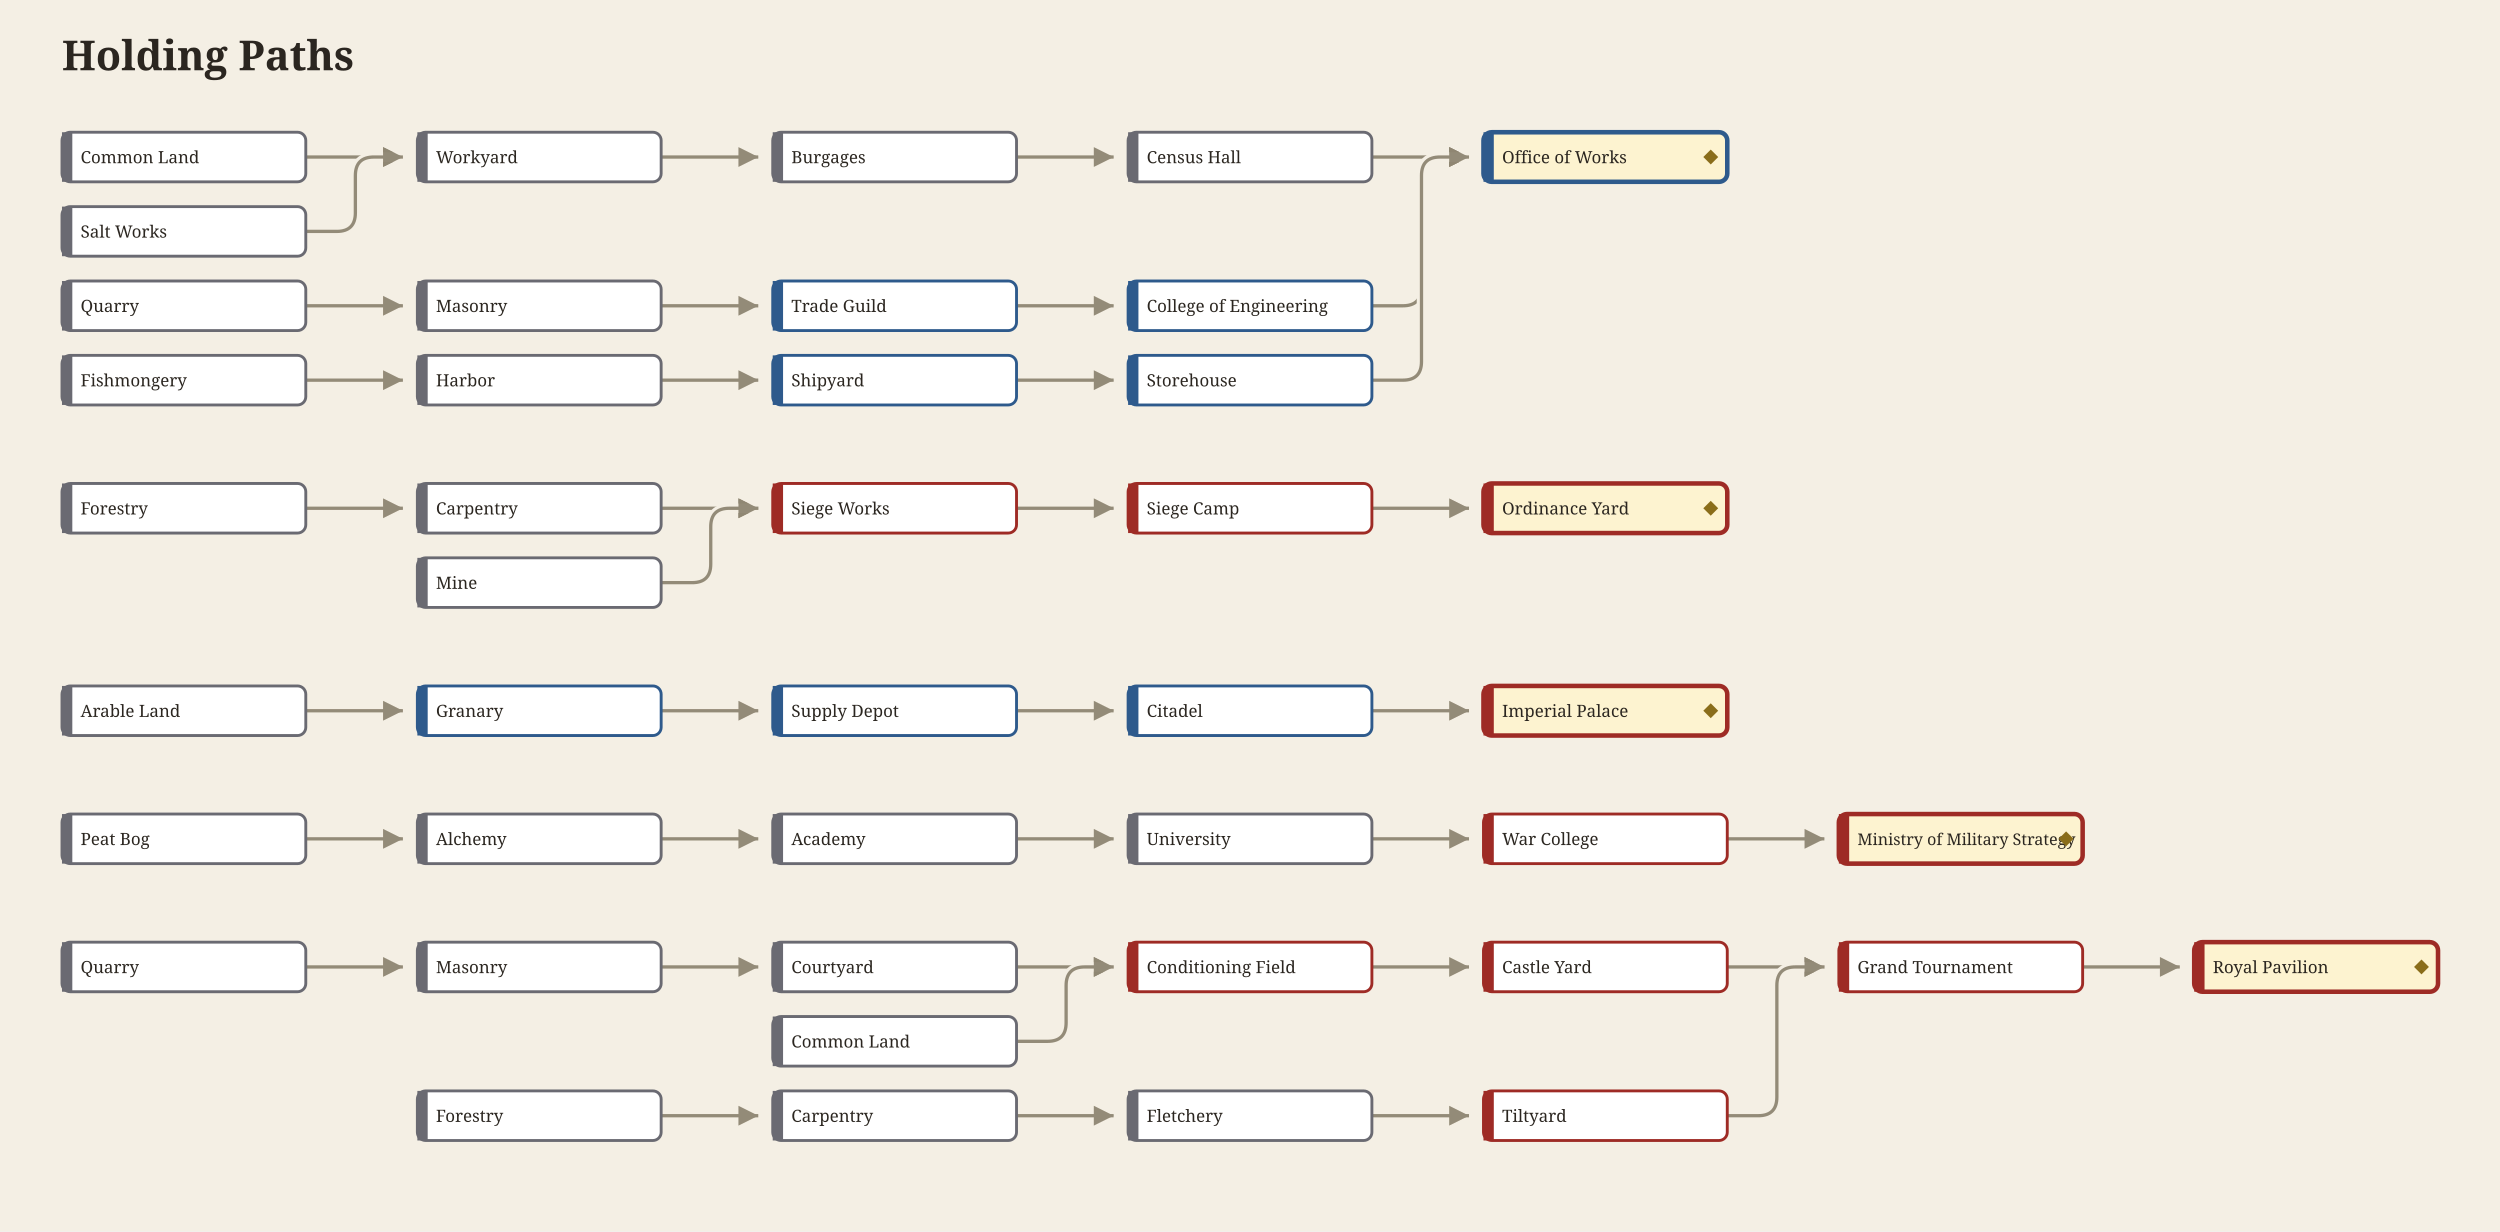
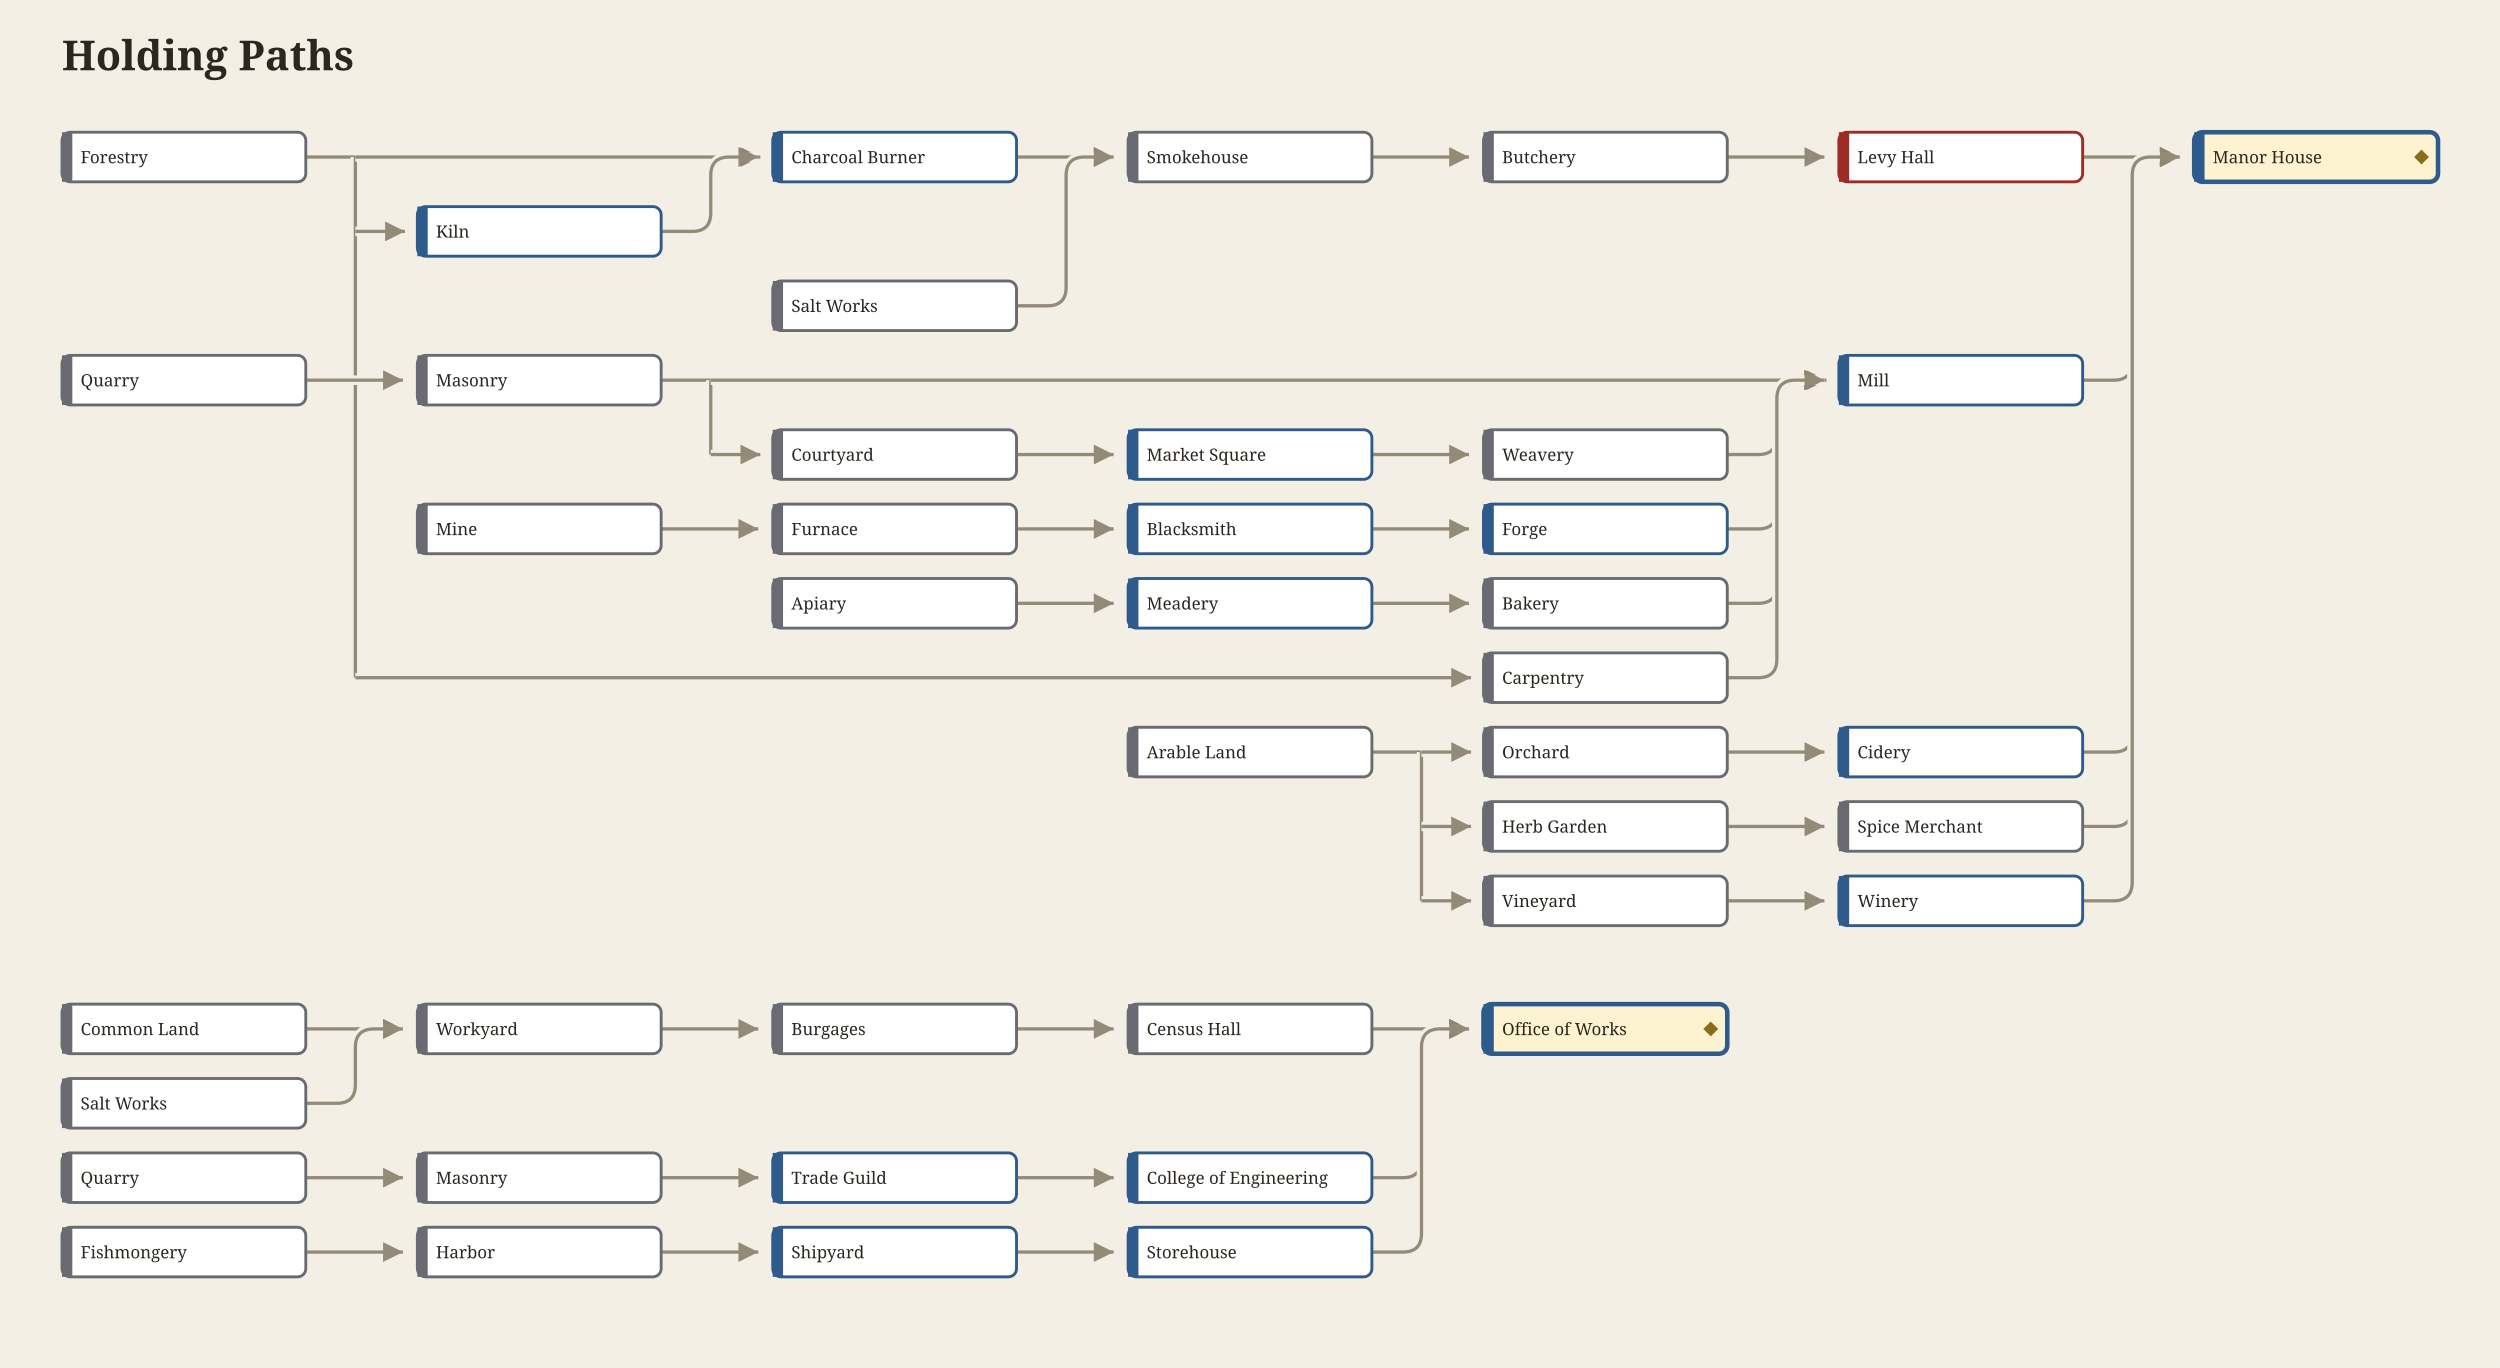
- <svg xmlns="http://www.w3.org/2000/svg" width="1210" height="596" viewBox="0 0 1210 596" font-family="Georgia, serif">
-   <rect width="1210" height="596" fill="#f4efe4" />
+ <svg xmlns="http://www.w3.org/2000/svg" width="1210" height="662" viewBox="0 0 1210 662" font-family="Georgia, serif">
+   <rect width="1210" height="662" fill="#f4efe4" />
  <defs>
    <marker id="arw-2E5A8C" markerWidth="7" markerHeight="7" refX="6" refY="3" orient="auto">
      <path d="M0,0 L6,3 L0,6 Z" fill="#2E5A8C" />
    </marker>
    <marker id="arw-9E2B25" markerWidth="7" markerHeight="7" refX="6" refY="3" orient="auto">
      <path d="M0,0 L6,3 L0,6 Z" fill="#9E2B25" />
    </marker>
    <marker id="arw-1c9c8c" markerWidth="7" markerHeight="7" refX="6" refY="3" orient="auto">
      <path d="M0,0 L6,3 L0,6 Z" fill="#1c9c8c" />
    </marker>
    <marker id="arw-C6A024" markerWidth="7" markerHeight="7" refX="6" refY="3" orient="auto">
      <path d="M0,0 L6,3 L0,6 Z" fill="#C6A024" />
    </marker>
    <marker id="arw-6A3D8F" markerWidth="7" markerHeight="7" refX="6" refY="3" orient="auto">
      <path d="M0,0 L6,3 L0,6 Z" fill="#6A3D8F" />
    </marker>
    <marker id="arw-CC6A1A" markerWidth="7" markerHeight="7" refX="6" refY="3" orient="auto">
      <path d="M0,0 L6,3 L0,6 Z" fill="#CC6A1A" />
    </marker>
    <marker id="arw-3a7d3a" markerWidth="7" markerHeight="7" refX="6" refY="3" orient="auto">
      <path d="M0,0 L6,3 L0,6 Z" fill="#3a7d3a" />
    </marker>
    <marker id="arw-b5347a" markerWidth="7" markerHeight="7" refX="6" refY="3" orient="auto">
      <path d="M0,0 L6,3 L0,6 Z" fill="#b5347a" />
    </marker>
    <marker id="arw-2b6f9e" markerWidth="7" markerHeight="7" refX="6" refY="3" orient="auto">
      <path d="M0,0 L6,3 L0,6 Z" fill="#2b6f9e" />
    </marker>
    <marker id="arw-8a6d1a" markerWidth="7" markerHeight="7" refX="6" refY="3" orient="auto">
      <path d="M0,0 L6,3 L0,6 Z" fill="#8a6d1a" />
    </marker>
    <marker id="arw-5f5647" markerWidth="7" markerHeight="7" refX="6" refY="3" orient="auto">
      <path d="M0,0 L6,3 L0,6 Z" fill="#5f5647" />
    </marker>
    <marker id="arw-7a2ea0" markerWidth="7" markerHeight="7" refX="6" refY="3" orient="auto">
      <path d="M0,0 L6,3 L0,6 Z" fill="#7a2ea0" />
    </marker>
    <marker id="arw-0f8a7e" markerWidth="7" markerHeight="7" refX="6" refY="3" orient="auto">
      <path d="M0,0 L6,3 L0,6 Z" fill="#0f8a7e" />
    </marker>
    <marker id="arw-a83232" markerWidth="7" markerHeight="7" refX="6" refY="3" orient="auto">
      <path d="M0,0 L6,3 L0,6 Z" fill="#a83232" />
    </marker>
    <marker id="arw-8f8672" markerWidth="7" markerHeight="7" refX="6" refY="3" orient="auto">
      <path d="M0,0 L6,3 L0,6 Z" fill="#8f8672" />
    </marker>
  </defs>
  <text x="30" y="34" font-size="20" font-weight="bold" fill="#2b2620">Holding Paths</text>
-   <path d="M148,76 L195,76" fill="none" stroke="#f4efe4" stroke-width="4.6" opacity="1" />
-   <path d="M148,76 L195,76" fill="none" stroke="#8f8672" stroke-width="1.6" opacity="0.95" marker-end="url(#arw-8f8672)" />
-   <path d="M148,112 L163,112 Q172,112 172,103 L172,85 Q172,76 181,76 L195,76" fill="none" stroke="#f4efe4" stroke-width="4.6" opacity="1" />
-   <path d="M148,112 L163,112 Q172,112 172,103 L172,85 Q172,76 181,76 L195,76" fill="none" stroke="#8f8672" stroke-width="1.6" opacity="0.95" marker-end="url(#arw-8f8672)" />
-   <path d="M148,148 L195,148" fill="none" stroke="#f4efe4" stroke-width="4.6" opacity="1" />
-   <path d="M148,148 L195,148" fill="none" stroke="#8f8672" stroke-width="1.6" opacity="0.95" marker-end="url(#arw-8f8672)" />
+   <path d="M148,76 L172,76" fill="none" stroke="#f4efe4" stroke-width="4.6" opacity="1" />
+   <path d="M148,76 L172,76" fill="none" stroke="#8f8672" stroke-width="1.6" opacity="0.95" />
+   <path d="M172,76 L172,328" fill="none" stroke="#f4efe4" stroke-width="4.6" opacity="1" />
+   <path d="M172,76 L172,328" fill="none" stroke="#8f8672" stroke-width="1.6" opacity="0.95" />
+   <path d="M172,328 L712,328" fill="none" stroke="#f4efe4" stroke-width="4.6" opacity="1" />
+   <path d="M172,328 L712,328" fill="none" stroke="#8f8672" stroke-width="1.6" opacity="0.95" marker-end="url(#arw-8f8672)" />
+   <path d="M172,76 L368,76" fill="none" stroke="#f4efe4" stroke-width="4.6" opacity="1" />
+   <path d="M172,76 L368,76" fill="none" stroke="#8f8672" stroke-width="1.6" opacity="0.95" marker-end="url(#arw-8f8672)" />
+   <path d="M172,112 L196,112" fill="none" stroke="#f4efe4" stroke-width="4.6" opacity="1" />
+   <path d="M172,112 L196,112" fill="none" stroke="#8f8672" stroke-width="1.6" opacity="0.95" marker-end="url(#arw-8f8672)" />
  <path d="M148,184 L195,184" fill="none" stroke="#f4efe4" stroke-width="4.6" opacity="1" />
  <path d="M148,184 L195,184" fill="none" stroke="#8f8672" stroke-width="1.6" opacity="0.95" marker-end="url(#arw-8f8672)" />
-   <path d="M320,76 L367,76" fill="none" stroke="#f4efe4" stroke-width="4.6" opacity="1" />
-   <path d="M320,76 L367,76" fill="none" stroke="#8f8672" stroke-width="1.6" opacity="0.95" marker-end="url(#arw-8f8672)" />
-   <path d="M320,148 L367,148" fill="none" stroke="#f4efe4" stroke-width="4.6" opacity="1" />
-   <path d="M320,148 L367,148" fill="none" stroke="#8f8672" stroke-width="1.6" opacity="0.95" marker-end="url(#arw-8f8672)" />
-   <path d="M320,184 L367,184" fill="none" stroke="#f4efe4" stroke-width="4.6" opacity="1" />
-   <path d="M320,184 L367,184" fill="none" stroke="#8f8672" stroke-width="1.6" opacity="0.95" marker-end="url(#arw-8f8672)" />
+   <path d="M320,112 L335,112 Q344,112 344,103 L344,85 Q344,76 353,76 L367,76" fill="none" stroke="#f4efe4" stroke-width="4.6" opacity="1" />
+   <path d="M320,112 L335,112 Q344,112 344,103 L344,85 Q344,76 353,76 L367,76" fill="none" stroke="#8f8672" stroke-width="1.6" opacity="0.95" marker-end="url(#arw-8f8672)" />
+   <path d="M320,184 L344,184" fill="none" stroke="#f4efe4" stroke-width="4.6" opacity="1" />
+   <path d="M320,184 L344,184" fill="none" stroke="#8f8672" stroke-width="1.6" opacity="0.95" />
+   <path d="M344,184 L344,220" fill="none" stroke="#f4efe4" stroke-width="4.6" opacity="1" />
+   <path d="M344,184 L344,220" fill="none" stroke="#8f8672" stroke-width="1.6" opacity="0.95" />
+   <path d="M344,220 L368,220" fill="none" stroke="#f4efe4" stroke-width="4.6" opacity="1" />
+   <path d="M344,220 L368,220" fill="none" stroke="#8f8672" stroke-width="1.6" opacity="0.95" marker-end="url(#arw-8f8672)" />
+   <path d="M344,184 L884,184" fill="none" stroke="#f4efe4" stroke-width="4.6" opacity="1" />
+   <path d="M344,184 L884,184" fill="none" stroke="#8f8672" stroke-width="1.6" opacity="0.95" marker-end="url(#arw-8f8672)" />
+   <path d="M320,256 L367,256" fill="none" stroke="#f4efe4" stroke-width="4.6" opacity="1" />
+   <path d="M320,256 L367,256" fill="none" stroke="#8f8672" stroke-width="1.6" opacity="0.95" marker-end="url(#arw-8f8672)" />
  <path d="M492,76 L539,76" fill="none" stroke="#f4efe4" stroke-width="4.6" opacity="1" />
  <path d="M492,76 L539,76" fill="none" stroke="#8f8672" stroke-width="1.6" opacity="0.95" marker-end="url(#arw-8f8672)" />
-   <path d="M492,148 L539,148" fill="none" stroke="#f4efe4" stroke-width="4.6" opacity="1" />
-   <path d="M492,148 L539,148" fill="none" stroke="#8f8672" stroke-width="1.6" opacity="0.95" marker-end="url(#arw-8f8672)" />
-   <path d="M492,184 L539,184" fill="none" stroke="#f4efe4" stroke-width="4.6" opacity="1" />
-   <path d="M492,184 L539,184" fill="none" stroke="#8f8672" stroke-width="1.6" opacity="0.95" marker-end="url(#arw-8f8672)" />
+   <path d="M492,148 L507,148 Q516,148 516,139 L516,85 Q516,76 525,76 L539,76" fill="none" stroke="#f4efe4" stroke-width="4.6" opacity="1" />
+   <path d="M492,148 L507,148 Q516,148 516,139 L516,85 Q516,76 525,76 L539,76" fill="none" stroke="#8f8672" stroke-width="1.6" opacity="0.95" marker-end="url(#arw-8f8672)" />
+   <path d="M492,220 L539,220" fill="none" stroke="#f4efe4" stroke-width="4.6" opacity="1" />
+   <path d="M492,220 L539,220" fill="none" stroke="#8f8672" stroke-width="1.6" opacity="0.95" marker-end="url(#arw-8f8672)" />
+   <path d="M492,256 L539,256" fill="none" stroke="#f4efe4" stroke-width="4.6" opacity="1" />
+   <path d="M492,256 L539,256" fill="none" stroke="#8f8672" stroke-width="1.6" opacity="0.95" marker-end="url(#arw-8f8672)" />
+   <path d="M492,292 L539,292" fill="none" stroke="#f4efe4" stroke-width="4.6" opacity="1" />
+   <path d="M492,292 L539,292" fill="none" stroke="#8f8672" stroke-width="1.6" opacity="0.95" marker-end="url(#arw-8f8672)" />
  <path d="M664,76 L711,76" fill="none" stroke="#f4efe4" stroke-width="4.6" opacity="1" />
  <path d="M664,76 L711,76" fill="none" stroke="#8f8672" stroke-width="1.6" opacity="0.95" marker-end="url(#arw-8f8672)" />
-   <path d="M664,148 L679,148 Q688,148 688,139 L688,85 Q688,76 697,76 L711,76" fill="none" stroke="#f4efe4" stroke-width="4.6" opacity="1" />
-   <path d="M664,148 L679,148 Q688,148 688,139 L688,85 Q688,76 697,76 L711,76" fill="none" stroke="#8f8672" stroke-width="1.6" opacity="0.95" marker-end="url(#arw-8f8672)" />
-   <path d="M664,184 L679,184 Q688,184 688,175 L688,85 Q688,76 697,76 L711,76" fill="none" stroke="#f4efe4" stroke-width="4.6" opacity="1" />
-   <path d="M664,184 L679,184 Q688,184 688,175 L688,85 Q688,76 697,76 L711,76" fill="none" stroke="#8f8672" stroke-width="1.6" opacity="0.95" marker-end="url(#arw-8f8672)" />
+   <path d="M664,220 L711,220" fill="none" stroke="#f4efe4" stroke-width="4.6" opacity="1" />
+   <path d="M664,220 L711,220" fill="none" stroke="#8f8672" stroke-width="1.6" opacity="0.95" marker-end="url(#arw-8f8672)" />
+   <path d="M664,256 L711,256" fill="none" stroke="#f4efe4" stroke-width="4.6" opacity="1" />
+   <path d="M664,256 L711,256" fill="none" stroke="#8f8672" stroke-width="1.6" opacity="0.95" marker-end="url(#arw-8f8672)" />
+   <path d="M664,292 L711,292" fill="none" stroke="#f4efe4" stroke-width="4.6" opacity="1" />
+   <path d="M664,292 L711,292" fill="none" stroke="#8f8672" stroke-width="1.6" opacity="0.95" marker-end="url(#arw-8f8672)" />
+   <path d="M664,364 L688,364" fill="none" stroke="#f4efe4" stroke-width="4.6" opacity="1" />
+   <path d="M664,364 L688,364" fill="none" stroke="#8f8672" stroke-width="1.6" opacity="0.95" />
+   <path d="M688,364 L688,436" fill="none" stroke="#f4efe4" stroke-width="4.6" opacity="1" />
+   <path d="M688,364 L688,436" fill="none" stroke="#8f8672" stroke-width="1.6" opacity="0.95" />
+   <path d="M688,400 L712,400" fill="none" stroke="#f4efe4" stroke-width="4.6" opacity="1" />
+   <path d="M688,400 L712,400" fill="none" stroke="#8f8672" stroke-width="1.6" opacity="0.95" marker-end="url(#arw-8f8672)" />
+   <path d="M688,436 L712,436" fill="none" stroke="#f4efe4" stroke-width="4.6" opacity="1" />
+   <path d="M688,436 L712,436" fill="none" stroke="#8f8672" stroke-width="1.6" opacity="0.95" marker-end="url(#arw-8f8672)" />
+   <path d="M688,364 L712,364" fill="none" stroke="#f4efe4" stroke-width="4.6" opacity="1" />
+   <path d="M688,364 L712,364" fill="none" stroke="#8f8672" stroke-width="1.6" opacity="0.95" marker-end="url(#arw-8f8672)" />
+   <path d="M836,76 L883,76" fill="none" stroke="#f4efe4" stroke-width="4.6" opacity="1" />
+   <path d="M836,76 L883,76" fill="none" stroke="#8f8672" stroke-width="1.6" opacity="0.95" marker-end="url(#arw-8f8672)" />
+   <path d="M836,220 L851,220 Q860,220 860,211 L860,193 Q860,184 869,184 L883,184" fill="none" stroke="#f4efe4" stroke-width="4.6" opacity="1" />
+   <path d="M836,220 L851,220 Q860,220 860,211 L860,193 Q860,184 869,184 L883,184" fill="none" stroke="#8f8672" stroke-width="1.6" opacity="0.95" marker-end="url(#arw-8f8672)" />
+   <path d="M836,256 L851,256 Q860,256 860,247 L860,193 Q860,184 869,184 L883,184" fill="none" stroke="#f4efe4" stroke-width="4.6" opacity="1" />
+   <path d="M836,256 L851,256 Q860,256 860,247 L860,193 Q860,184 869,184 L883,184" fill="none" stroke="#8f8672" stroke-width="1.6" opacity="0.95" marker-end="url(#arw-8f8672)" />
+   <path d="M836,292 L851,292 Q860,292 860,283 L860,193 Q860,184 869,184 L883,184" fill="none" stroke="#f4efe4" stroke-width="4.6" opacity="1" />
+   <path d="M836,292 L851,292 Q860,292 860,283 L860,193 Q860,184 869,184 L883,184" fill="none" stroke="#8f8672" stroke-width="1.6" opacity="0.95" marker-end="url(#arw-8f8672)" />
+   <path d="M836,328 L851,328 Q860,328 860,319 L860,193 Q860,184 869,184 L883,184" fill="none" stroke="#f4efe4" stroke-width="4.6" opacity="1" />
+   <path d="M836,328 L851,328 Q860,328 860,319 L860,193 Q860,184 869,184 L883,184" fill="none" stroke="#8f8672" stroke-width="1.6" opacity="0.95" marker-end="url(#arw-8f8672)" />
+   <path d="M836,364 L883,364" fill="none" stroke="#f4efe4" stroke-width="4.6" opacity="1" />
+   <path d="M836,364 L883,364" fill="none" stroke="#8f8672" stroke-width="1.6" opacity="0.95" marker-end="url(#arw-8f8672)" />
+   <path d="M836,400 L883,400" fill="none" stroke="#f4efe4" stroke-width="4.6" opacity="1" />
+   <path d="M836,400 L883,400" fill="none" stroke="#8f8672" stroke-width="1.6" opacity="0.95" marker-end="url(#arw-8f8672)" />
+   <path d="M836,436 L883,436" fill="none" stroke="#f4efe4" stroke-width="4.6" opacity="1" />
+   <path d="M836,436 L883,436" fill="none" stroke="#8f8672" stroke-width="1.6" opacity="0.95" marker-end="url(#arw-8f8672)" />
+   <path d="M1008,76 L1055,76" fill="none" stroke="#f4efe4" stroke-width="4.6" opacity="1" />
+   <path d="M1008,76 L1055,76" fill="none" stroke="#8f8672" stroke-width="1.6" opacity="0.95" marker-end="url(#arw-8f8672)" />
+   <path d="M1008,184 L1023,184 Q1032,184 1032,175 L1032,85 Q1032,76 1041,76 L1055,76" fill="none" stroke="#f4efe4" stroke-width="4.6" opacity="1" />
+   <path d="M1008,184 L1023,184 Q1032,184 1032,175 L1032,85 Q1032,76 1041,76 L1055,76" fill="none" stroke="#8f8672" stroke-width="1.6" opacity="0.95" marker-end="url(#arw-8f8672)" />
+   <path d="M1008,364 L1023,364 Q1032,364 1032,355 L1032,85 Q1032,76 1041,76 L1055,76" fill="none" stroke="#f4efe4" stroke-width="4.6" opacity="1" />
+   <path d="M1008,364 L1023,364 Q1032,364 1032,355 L1032,85 Q1032,76 1041,76 L1055,76" fill="none" stroke="#8f8672" stroke-width="1.6" opacity="0.95" marker-end="url(#arw-8f8672)" />
+   <path d="M1008,400 L1023,400 Q1032,400 1032,391 L1032,85 Q1032,76 1041,76 L1055,76" fill="none" stroke="#f4efe4" stroke-width="4.6" opacity="1" />
+   <path d="M1008,400 L1023,400 Q1032,400 1032,391 L1032,85 Q1032,76 1041,76 L1055,76" fill="none" stroke="#8f8672" stroke-width="1.6" opacity="0.95" marker-end="url(#arw-8f8672)" />
+   <path d="M1008,436 L1023,436 Q1032,436 1032,427 L1032,85 Q1032,76 1041,76 L1055,76" fill="none" stroke="#f4efe4" stroke-width="4.6" opacity="1" />
+   <path d="M1008,436 L1023,436 Q1032,436 1032,427 L1032,85 Q1032,76 1041,76 L1055,76" fill="none" stroke="#8f8672" stroke-width="1.6" opacity="0.95" marker-end="url(#arw-8f8672)" />
  <rect x="30" y="64" width="118" height="24" rx="4" fill="#ffffff" stroke="#6a6a72" stroke-width="1.4" />
  <rect x="30" y="64" width="5" height="24" fill="#6a6a72" />
-   <text x="39" y="79" font-size="8.2" fill="#2b2620">Common Land</text>
-   <rect x="30" y="100" width="118" height="24" rx="4" fill="#ffffff" stroke="#6a6a72" stroke-width="1.4" />
-   <rect x="30" y="100" width="5" height="24" fill="#6a6a72" />
-   <text x="39" y="115" font-size="8.2" fill="#2b2620">Salt Works</text>
-   <rect x="30" y="136" width="118" height="24" rx="4" fill="#ffffff" stroke="#6a6a72" stroke-width="1.4" />
-   <rect x="30" y="136" width="5" height="24" fill="#6a6a72" />
-   <text x="39" y="151" font-size="8.2" fill="#2b2620">Quarry</text>
+   <text x="39" y="79" font-size="8.2" fill="#2b2620">Forestry</text>
  <rect x="30" y="172" width="118" height="24" rx="4" fill="#ffffff" stroke="#6a6a72" stroke-width="1.4" />
  <rect x="30" y="172" width="5" height="24" fill="#6a6a72" />
-   <text x="39" y="187" font-size="8.2" fill="#2b2620">Fishmongery</text>
-   <rect x="202" y="64" width="118" height="24" rx="4" fill="#ffffff" stroke="#6a6a72" stroke-width="1.4" />
-   <rect x="202" y="64" width="5" height="24" fill="#6a6a72" />
-   <text x="211" y="79" font-size="8.2" fill="#2b2620">Workyard</text>
-   <rect x="202" y="136" width="118" height="24" rx="4" fill="#ffffff" stroke="#6a6a72" stroke-width="1.4" />
-   <rect x="202" y="136" width="5" height="24" fill="#6a6a72" />
-   <text x="211" y="151" font-size="8.2" fill="#2b2620">Masonry</text>
+   <text x="39" y="187" font-size="8.2" fill="#2b2620">Quarry</text>
+   <rect x="202" y="100" width="118" height="24" rx="4" fill="#ffffff" stroke="#2E5A8C" stroke-width="1.4" />
+   <rect x="202" y="100" width="5" height="24" fill="#2E5A8C" />
+   <text x="211" y="115" font-size="8.2" fill="#2b2620">Kiln</text>
  <rect x="202" y="172" width="118" height="24" rx="4" fill="#ffffff" stroke="#6a6a72" stroke-width="1.4" />
  <rect x="202" y="172" width="5" height="24" fill="#6a6a72" />
-   <text x="211" y="187" font-size="8.2" fill="#2b2620">Harbor</text>
-   <rect x="374" y="64" width="118" height="24" rx="4" fill="#ffffff" stroke="#6a6a72" stroke-width="1.4" />
-   <rect x="374" y="64" width="5" height="24" fill="#6a6a72" />
-   <text x="383" y="79" font-size="8.2" fill="#2b2620">Burgages</text>
-   <rect x="374" y="136" width="118" height="24" rx="4" fill="#ffffff" stroke="#2E5A8C" stroke-width="1.4" />
-   <rect x="374" y="136" width="5" height="24" fill="#2E5A8C" />
-   <text x="383" y="151" font-size="8.2" fill="#2b2620">Trade Guild</text>
-   <rect x="374" y="172" width="118" height="24" rx="4" fill="#ffffff" stroke="#2E5A8C" stroke-width="1.4" />
-   <rect x="374" y="172" width="5" height="24" fill="#2E5A8C" />
-   <text x="383" y="187" font-size="8.2" fill="#2b2620">Shipyard</text>
+   <text x="211" y="187" font-size="8.2" fill="#2b2620">Masonry</text>
+   <rect x="202" y="244" width="118" height="24" rx="4" fill="#ffffff" stroke="#6a6a72" stroke-width="1.4" />
+   <rect x="202" y="244" width="5" height="24" fill="#6a6a72" />
+   <text x="211" y="259" font-size="8.2" fill="#2b2620">Mine</text>
+   <rect x="374" y="64" width="118" height="24" rx="4" fill="#ffffff" stroke="#2E5A8C" stroke-width="1.4" />
+   <rect x="374" y="64" width="5" height="24" fill="#2E5A8C" />
+   <text x="383" y="79" font-size="8.2" fill="#2b2620">Charcoal Burner</text>
+   <rect x="374" y="136" width="118" height="24" rx="4" fill="#ffffff" stroke="#6a6a72" stroke-width="1.4" />
+   <rect x="374" y="136" width="5" height="24" fill="#6a6a72" />
+   <text x="383" y="151" font-size="8.2" fill="#2b2620">Salt Works</text>
+   <rect x="374" y="208" width="118" height="24" rx="4" fill="#ffffff" stroke="#6a6a72" stroke-width="1.4" />
+   <rect x="374" y="208" width="5" height="24" fill="#6a6a72" />
+   <text x="383" y="223" font-size="8.2" fill="#2b2620">Courtyard</text>
+   <rect x="374" y="244" width="118" height="24" rx="4" fill="#ffffff" stroke="#6a6a72" stroke-width="1.4" />
+   <rect x="374" y="244" width="5" height="24" fill="#6a6a72" />
+   <text x="383" y="259" font-size="8.2" fill="#2b2620">Furnace</text>
+   <rect x="374" y="280" width="118" height="24" rx="4" fill="#ffffff" stroke="#6a6a72" stroke-width="1.4" />
+   <rect x="374" y="280" width="5" height="24" fill="#6a6a72" />
+   <text x="383" y="295" font-size="8.2" fill="#2b2620">Apiary</text>
  <rect x="546" y="64" width="118" height="24" rx="4" fill="#ffffff" stroke="#6a6a72" stroke-width="1.4" />
  <rect x="546" y="64" width="5" height="24" fill="#6a6a72" />
-   <text x="555" y="79" font-size="8.2" fill="#2b2620">Census Hall</text>
-   <rect x="546" y="136" width="118" height="24" rx="4" fill="#ffffff" stroke="#2E5A8C" stroke-width="1.4" />
-   <rect x="546" y="136" width="5" height="24" fill="#2E5A8C" />
-   <text x="555" y="151" font-size="8.2" fill="#2b2620">College of Engineering</text>
-   <rect x="546" y="172" width="118" height="24" rx="4" fill="#ffffff" stroke="#2E5A8C" stroke-width="1.4" />
-   <rect x="546" y="172" width="5" height="24" fill="#2E5A8C" />
-   <text x="555" y="187" font-size="8.2" fill="#2b2620">Storehouse</text>
-   <rect x="718" y="64" width="118" height="24" rx="4" fill="#fdf3d0" stroke="#2E5A8C" stroke-width="2.2" />
-   <rect x="718" y="64" width="5" height="24" fill="#2E5A8C" />
-   <text x="727" y="79" font-size="8.2" fill="#2b2620">Office of Works</text>
-   <polygon points="828.0,72.4 831.6,76.0 828.0,79.6 824.4,76.0" fill="#8a6d1a" />
-   <path d="M148,246 L195,246" fill="none" stroke="#f4efe4" stroke-width="4.6" opacity="1" />
-   <path d="M148,246 L195,246" fill="none" stroke="#8f8672" stroke-width="1.6" opacity="0.95" marker-end="url(#arw-8f8672)" />
-   <path d="M320,246 L367,246" fill="none" stroke="#f4efe4" stroke-width="4.6" opacity="1" />
-   <path d="M320,246 L367,246" fill="none" stroke="#8f8672" stroke-width="1.6" opacity="0.95" marker-end="url(#arw-8f8672)" />
-   <path d="M320,282 L335,282 Q344,282 344,273 L344,255 Q344,246 353,246 L367,246" fill="none" stroke="#f4efe4" stroke-width="4.6" opacity="1" />
-   <path d="M320,282 L335,282 Q344,282 344,273 L344,255 Q344,246 353,246 L367,246" fill="none" stroke="#8f8672" stroke-width="1.6" opacity="0.95" marker-end="url(#arw-8f8672)" />
-   <path d="M492,246 L539,246" fill="none" stroke="#f4efe4" stroke-width="4.6" opacity="1" />
-   <path d="M492,246 L539,246" fill="none" stroke="#8f8672" stroke-width="1.6" opacity="0.95" marker-end="url(#arw-8f8672)" />
-   <path d="M664,246 L711,246" fill="none" stroke="#f4efe4" stroke-width="4.6" opacity="1" />
-   <path d="M664,246 L711,246" fill="none" stroke="#8f8672" stroke-width="1.6" opacity="0.95" marker-end="url(#arw-8f8672)" />
-   <rect x="30" y="234" width="118" height="24" rx="4" fill="#ffffff" stroke="#6a6a72" stroke-width="1.4" />
-   <rect x="30" y="234" width="5" height="24" fill="#6a6a72" />
-   <text x="39" y="249" font-size="8.2" fill="#2b2620">Forestry</text>
-   <rect x="202" y="234" width="118" height="24" rx="4" fill="#ffffff" stroke="#6a6a72" stroke-width="1.4" />
-   <rect x="202" y="234" width="5" height="24" fill="#6a6a72" />
-   <text x="211" y="249" font-size="8.2" fill="#2b2620">Carpentry</text>
-   <rect x="202" y="270" width="118" height="24" rx="4" fill="#ffffff" stroke="#6a6a72" stroke-width="1.4" />
-   <rect x="202" y="270" width="5" height="24" fill="#6a6a72" />
-   <text x="211" y="285" font-size="8.2" fill="#2b2620">Mine</text>
-   <rect x="374" y="234" width="118" height="24" rx="4" fill="#ffffff" stroke="#9E2B25" stroke-width="1.4" />
-   <rect x="374" y="234" width="5" height="24" fill="#9E2B25" />
-   <text x="383" y="249" font-size="8.2" fill="#2b2620">Siege Works</text>
-   <rect x="546" y="234" width="118" height="24" rx="4" fill="#ffffff" stroke="#9E2B25" stroke-width="1.4" />
-   <rect x="546" y="234" width="5" height="24" fill="#9E2B25" />
-   <text x="555" y="249" font-size="8.2" fill="#2b2620">Siege Camp</text>
-   <rect x="718" y="234" width="118" height="24" rx="4" fill="#fdf3d0" stroke="#9E2B25" stroke-width="2.2" />
-   <rect x="718" y="234" width="5" height="24" fill="#9E2B25" />
-   <text x="727" y="249" font-size="8.2" fill="#2b2620">Ordinance Yard</text>
-   <polygon points="828.0,242.4 831.6,246.0 828.0,249.6 824.4,246.0" fill="#8a6d1a" />
-   <path d="M148,344 L195,344" fill="none" stroke="#f4efe4" stroke-width="4.6" opacity="1" />
-   <path d="M148,344 L195,344" fill="none" stroke="#8f8672" stroke-width="1.6" opacity="0.95" marker-end="url(#arw-8f8672)" />
-   <path d="M320,344 L367,344" fill="none" stroke="#f4efe4" stroke-width="4.6" opacity="1" />
-   <path d="M320,344 L367,344" fill="none" stroke="#8f8672" stroke-width="1.6" opacity="0.95" marker-end="url(#arw-8f8672)" />
-   <path d="M492,344 L539,344" fill="none" stroke="#f4efe4" stroke-width="4.6" opacity="1" />
-   <path d="M492,344 L539,344" fill="none" stroke="#8f8672" stroke-width="1.6" opacity="0.95" marker-end="url(#arw-8f8672)" />
-   <path d="M664,344 L711,344" fill="none" stroke="#f4efe4" stroke-width="4.6" opacity="1" />
-   <path d="M664,344 L711,344" fill="none" stroke="#8f8672" stroke-width="1.6" opacity="0.95" marker-end="url(#arw-8f8672)" />
-   <rect x="30" y="332" width="118" height="24" rx="4" fill="#ffffff" stroke="#6a6a72" stroke-width="1.4" />
-   <rect x="30" y="332" width="5" height="24" fill="#6a6a72" />
-   <text x="39" y="347" font-size="8.2" fill="#2b2620">Arable Land</text>
-   <rect x="202" y="332" width="118" height="24" rx="4" fill="#ffffff" stroke="#2E5A8C" stroke-width="1.4" />
-   <rect x="202" y="332" width="5" height="24" fill="#2E5A8C" />
-   <text x="211" y="347" font-size="8.2" fill="#2b2620">Granary</text>
-   <rect x="374" y="332" width="118" height="24" rx="4" fill="#ffffff" stroke="#2E5A8C" stroke-width="1.4" />
-   <rect x="374" y="332" width="5" height="24" fill="#2E5A8C" />
-   <text x="383" y="347" font-size="8.2" fill="#2b2620">Supply Depot</text>
-   <rect x="546" y="332" width="118" height="24" rx="4" fill="#ffffff" stroke="#2E5A8C" stroke-width="1.4" />
-   <rect x="546" y="332" width="5" height="24" fill="#2E5A8C" />
-   <text x="555" y="347" font-size="8.2" fill="#2b2620">Citadel</text>
-   <rect x="718" y="332" width="118" height="24" rx="4" fill="#fdf3d0" stroke="#9E2B25" stroke-width="2.2" />
-   <rect x="718" y="332" width="5" height="24" fill="#9E2B25" />
-   <text x="727" y="347" font-size="8.2" fill="#2b2620">Imperial Palace</text>
-   <polygon points="828.0,340.4 831.6,344.0 828.0,347.6 824.4,344.0" fill="#8a6d1a" />
-   <path d="M148,406 L195,406" fill="none" stroke="#f4efe4" stroke-width="4.6" opacity="1" />
-   <path d="M148,406 L195,406" fill="none" stroke="#8f8672" stroke-width="1.6" opacity="0.95" marker-end="url(#arw-8f8672)" />
-   <path d="M320,406 L367,406" fill="none" stroke="#f4efe4" stroke-width="4.6" opacity="1" />
-   <path d="M320,406 L367,406" fill="none" stroke="#8f8672" stroke-width="1.6" opacity="0.95" marker-end="url(#arw-8f8672)" />
-   <path d="M492,406 L539,406" fill="none" stroke="#f4efe4" stroke-width="4.6" opacity="1" />
-   <path d="M492,406 L539,406" fill="none" stroke="#8f8672" stroke-width="1.6" opacity="0.95" marker-end="url(#arw-8f8672)" />
-   <path d="M664,406 L711,406" fill="none" stroke="#f4efe4" stroke-width="4.6" opacity="1" />
-   <path d="M664,406 L711,406" fill="none" stroke="#8f8672" stroke-width="1.6" opacity="0.95" marker-end="url(#arw-8f8672)" />
-   <path d="M836,406 L883,406" fill="none" stroke="#f4efe4" stroke-width="4.6" opacity="1" />
-   <path d="M836,406 L883,406" fill="none" stroke="#8f8672" stroke-width="1.6" opacity="0.95" marker-end="url(#arw-8f8672)" />
-   <rect x="30" y="394" width="118" height="24" rx="4" fill="#ffffff" stroke="#6a6a72" stroke-width="1.4" />
-   <rect x="30" y="394" width="5" height="24" fill="#6a6a72" />
-   <text x="39" y="409" font-size="8.2" fill="#2b2620">Peat Bog</text>
-   <rect x="202" y="394" width="118" height="24" rx="4" fill="#ffffff" stroke="#6a6a72" stroke-width="1.4" />
-   <rect x="202" y="394" width="5" height="24" fill="#6a6a72" />
-   <text x="211" y="409" font-size="8.2" fill="#2b2620">Alchemy</text>
-   <rect x="374" y="394" width="118" height="24" rx="4" fill="#ffffff" stroke="#6a6a72" stroke-width="1.4" />
-   <rect x="374" y="394" width="5" height="24" fill="#6a6a72" />
-   <text x="383" y="409" font-size="8.2" fill="#2b2620">Academy</text>
-   <rect x="546" y="394" width="118" height="24" rx="4" fill="#ffffff" stroke="#6a6a72" stroke-width="1.4" />
-   <rect x="546" y="394" width="5" height="24" fill="#6a6a72" />
-   <text x="555" y="409" font-size="8.2" fill="#2b2620">University</text>
-   <rect x="718" y="394" width="118" height="24" rx="4" fill="#ffffff" stroke="#9E2B25" stroke-width="1.4" />
-   <rect x="718" y="394" width="5" height="24" fill="#9E2B25" />
-   <text x="727" y="409" font-size="8.2" fill="#2b2620">War College</text>
-   <rect x="890" y="394" width="118" height="24" rx="4" fill="#fdf3d0" stroke="#9E2B25" stroke-width="2.2" />
-   <rect x="890" y="394" width="5" height="24" fill="#9E2B25" />
-   <text x="899" y="409" font-size="7.8" fill="#2b2620">Ministry of Military Strategy</text>
-   <polygon points="1000.0,402.4 1003.6,406.0 1000.0,409.6 996.4,406.0" fill="#8a6d1a" />
-   <path d="M148,468 L195,468" fill="none" stroke="#f4efe4" stroke-width="4.6" opacity="1" />
-   <path d="M148,468 L195,468" fill="none" stroke="#8f8672" stroke-width="1.6" opacity="0.95" marker-end="url(#arw-8f8672)" />
-   <path d="M320,468 L367,468" fill="none" stroke="#f4efe4" stroke-width="4.6" opacity="1" />
-   <path d="M320,468 L367,468" fill="none" stroke="#8f8672" stroke-width="1.6" opacity="0.95" marker-end="url(#arw-8f8672)" />
-   <path d="M320,540 L367,540" fill="none" stroke="#f4efe4" stroke-width="4.6" opacity="1" />
-   <path d="M320,540 L367,540" fill="none" stroke="#8f8672" stroke-width="1.6" opacity="0.95" marker-end="url(#arw-8f8672)" />
-   <path d="M492,468 L539,468" fill="none" stroke="#f4efe4" stroke-width="4.6" opacity="1" />
-   <path d="M492,468 L539,468" fill="none" stroke="#8f8672" stroke-width="1.6" opacity="0.95" marker-end="url(#arw-8f8672)" />
-   <path d="M492,504 L507,504 Q516,504 516,495 L516,477 Q516,468 525,468 L539,468" fill="none" stroke="#f4efe4" stroke-width="4.6" opacity="1" />
-   <path d="M492,504 L507,504 Q516,504 516,495 L516,477 Q516,468 525,468 L539,468" fill="none" stroke="#8f8672" stroke-width="1.6" opacity="0.95" marker-end="url(#arw-8f8672)" />
-   <path d="M492,540 L539,540" fill="none" stroke="#f4efe4" stroke-width="4.6" opacity="1" />
-   <path d="M492,540 L539,540" fill="none" stroke="#8f8672" stroke-width="1.6" opacity="0.95" marker-end="url(#arw-8f8672)" />
-   <path d="M664,468 L711,468" fill="none" stroke="#f4efe4" stroke-width="4.6" opacity="1" />
-   <path d="M664,468 L711,468" fill="none" stroke="#8f8672" stroke-width="1.6" opacity="0.95" marker-end="url(#arw-8f8672)" />
-   <path d="M664,540 L711,540" fill="none" stroke="#f4efe4" stroke-width="4.6" opacity="1" />
-   <path d="M664,540 L711,540" fill="none" stroke="#8f8672" stroke-width="1.6" opacity="0.95" marker-end="url(#arw-8f8672)" />
-   <path d="M836,468 L883,468" fill="none" stroke="#f4efe4" stroke-width="4.6" opacity="1" />
-   <path d="M836,468 L883,468" fill="none" stroke="#8f8672" stroke-width="1.6" opacity="0.95" marker-end="url(#arw-8f8672)" />
-   <path d="M836,540 L851,540 Q860,540 860,531 L860,477 Q860,468 869,468 L883,468" fill="none" stroke="#f4efe4" stroke-width="4.6" opacity="1" />
-   <path d="M836,540 L851,540 Q860,540 860,531 L860,477 Q860,468 869,468 L883,468" fill="none" stroke="#8f8672" stroke-width="1.6" opacity="0.95" marker-end="url(#arw-8f8672)" />
-   <path d="M1008,468 L1055,468" fill="none" stroke="#f4efe4" stroke-width="4.6" opacity="1" />
-   <path d="M1008,468 L1055,468" fill="none" stroke="#8f8672" stroke-width="1.6" opacity="0.95" marker-end="url(#arw-8f8672)" />
-   <rect x="30" y="456" width="118" height="24" rx="4" fill="#ffffff" stroke="#6a6a72" stroke-width="1.4" />
-   <rect x="30" y="456" width="5" height="24" fill="#6a6a72" />
-   <text x="39" y="471" font-size="8.2" fill="#2b2620">Quarry</text>
-   <rect x="202" y="456" width="118" height="24" rx="4" fill="#ffffff" stroke="#6a6a72" stroke-width="1.4" />
-   <rect x="202" y="456" width="5" height="24" fill="#6a6a72" />
-   <text x="211" y="471" font-size="8.2" fill="#2b2620">Masonry</text>
-   <rect x="202" y="528" width="118" height="24" rx="4" fill="#ffffff" stroke="#6a6a72" stroke-width="1.4" />
-   <rect x="202" y="528" width="5" height="24" fill="#6a6a72" />
-   <text x="211" y="543" font-size="8.2" fill="#2b2620">Forestry</text>
-   <rect x="374" y="456" width="118" height="24" rx="4" fill="#ffffff" stroke="#6a6a72" stroke-width="1.4" />
-   <rect x="374" y="456" width="5" height="24" fill="#6a6a72" />
-   <text x="383" y="471" font-size="8.2" fill="#2b2620">Courtyard</text>
-   <rect x="374" y="492" width="118" height="24" rx="4" fill="#ffffff" stroke="#6a6a72" stroke-width="1.4" />
-   <rect x="374" y="492" width="5" height="24" fill="#6a6a72" />
-   <text x="383" y="507" font-size="8.2" fill="#2b2620">Common Land</text>
-   <rect x="374" y="528" width="118" height="24" rx="4" fill="#ffffff" stroke="#6a6a72" stroke-width="1.4" />
-   <rect x="374" y="528" width="5" height="24" fill="#6a6a72" />
-   <text x="383" y="543" font-size="8.2" fill="#2b2620">Carpentry</text>
-   <rect x="546" y="456" width="118" height="24" rx="4" fill="#ffffff" stroke="#9E2B25" stroke-width="1.4" />
-   <rect x="546" y="456" width="5" height="24" fill="#9E2B25" />
-   <text x="555" y="471" font-size="8.2" fill="#2b2620">Conditioning Field</text>
-   <rect x="546" y="528" width="118" height="24" rx="4" fill="#ffffff" stroke="#6a6a72" stroke-width="1.4" />
-   <rect x="546" y="528" width="5" height="24" fill="#6a6a72" />
-   <text x="555" y="543" font-size="8.2" fill="#2b2620">Fletchery</text>
-   <rect x="718" y="456" width="118" height="24" rx="4" fill="#ffffff" stroke="#9E2B25" stroke-width="1.4" />
-   <rect x="718" y="456" width="5" height="24" fill="#9E2B25" />
-   <text x="727" y="471" font-size="8.2" fill="#2b2620">Castle Yard</text>
-   <rect x="718" y="528" width="118" height="24" rx="4" fill="#ffffff" stroke="#9E2B25" stroke-width="1.4" />
-   <rect x="718" y="528" width="5" height="24" fill="#9E2B25" />
-   <text x="727" y="543" font-size="8.2" fill="#2b2620">Tiltyard</text>
-   <rect x="890" y="456" width="118" height="24" rx="4" fill="#ffffff" stroke="#9E2B25" stroke-width="1.4" />
-   <rect x="890" y="456" width="5" height="24" fill="#9E2B25" />
-   <text x="899" y="471" font-size="8.2" fill="#2b2620">Grand Tournament</text>
-   <rect x="1062" y="456" width="118" height="24" rx="4" fill="#fdf3d0" stroke="#9E2B25" stroke-width="2.2" />
-   <rect x="1062" y="456" width="5" height="24" fill="#9E2B25" />
-   <text x="1071" y="471" font-size="8.2" fill="#2b2620">Royal Pavilion</text>
-   <polygon points="1172.0,464.4 1175.6,468.0 1172.0,471.6 1168.4,468.0" fill="#8a6d1a" />
+   <text x="555" y="79" font-size="8.2" fill="#2b2620">Smokehouse</text>
+   <rect x="546" y="208" width="118" height="24" rx="4" fill="#ffffff" stroke="#2E5A8C" stroke-width="1.4" />
+   <rect x="546" y="208" width="5" height="24" fill="#2E5A8C" />
+   <text x="555" y="223" font-size="8.2" fill="#2b2620">Market Square</text>
+   <rect x="546" y="244" width="118" height="24" rx="4" fill="#ffffff" stroke="#2E5A8C" stroke-width="1.4" />
+   <rect x="546" y="244" width="5" height="24" fill="#2E5A8C" />
+   <text x="555" y="259" font-size="8.2" fill="#2b2620">Blacksmith</text>
+   <rect x="546" y="280" width="118" height="24" rx="4" fill="#ffffff" stroke="#2E5A8C" stroke-width="1.4" />
+   <rect x="546" y="280" width="5" height="24" fill="#2E5A8C" />
+   <text x="555" y="295" font-size="8.2" fill="#2b2620">Meadery</text>
+   <rect x="546" y="352" width="118" height="24" rx="4" fill="#ffffff" stroke="#6a6a72" stroke-width="1.4" />
+   <rect x="546" y="352" width="5" height="24" fill="#6a6a72" />
+   <text x="555" y="367" font-size="8.2" fill="#2b2620">Arable Land</text>
+   <rect x="718" y="64" width="118" height="24" rx="4" fill="#ffffff" stroke="#6a6a72" stroke-width="1.4" />
+   <rect x="718" y="64" width="5" height="24" fill="#6a6a72" />
+   <text x="727" y="79" font-size="8.2" fill="#2b2620">Butchery</text>
+   <rect x="718" y="208" width="118" height="24" rx="4" fill="#ffffff" stroke="#6a6a72" stroke-width="1.4" />
+   <rect x="718" y="208" width="5" height="24" fill="#6a6a72" />
+   <text x="727" y="223" font-size="8.2" fill="#2b2620">Weavery</text>
+   <rect x="718" y="244" width="118" height="24" rx="4" fill="#ffffff" stroke="#2E5A8C" stroke-width="1.4" />
+   <rect x="718" y="244" width="5" height="24" fill="#2E5A8C" />
+   <text x="727" y="259" font-size="8.2" fill="#2b2620">Forge</text>
+   <rect x="718" y="280" width="118" height="24" rx="4" fill="#ffffff" stroke="#6a6a72" stroke-width="1.4" />
+   <rect x="718" y="280" width="5" height="24" fill="#6a6a72" />
+   <text x="727" y="295" font-size="8.2" fill="#2b2620">Bakery</text>
+   <rect x="718" y="316" width="118" height="24" rx="4" fill="#ffffff" stroke="#6a6a72" stroke-width="1.4" />
+   <rect x="718" y="316" width="5" height="24" fill="#6a6a72" />
+   <text x="727" y="331" font-size="8.2" fill="#2b2620">Carpentry</text>
+   <rect x="718" y="352" width="118" height="24" rx="4" fill="#ffffff" stroke="#6a6a72" stroke-width="1.4" />
+   <rect x="718" y="352" width="5" height="24" fill="#6a6a72" />
+   <text x="727" y="367" font-size="8.2" fill="#2b2620">Orchard</text>
+   <rect x="718" y="388" width="118" height="24" rx="4" fill="#ffffff" stroke="#6a6a72" stroke-width="1.4" />
+   <rect x="718" y="388" width="5" height="24" fill="#6a6a72" />
+   <text x="727" y="403" font-size="8.2" fill="#2b2620">Herb Garden</text>
+   <rect x="718" y="424" width="118" height="24" rx="4" fill="#ffffff" stroke="#6a6a72" stroke-width="1.4" />
+   <rect x="718" y="424" width="5" height="24" fill="#6a6a72" />
+   <text x="727" y="439" font-size="8.2" fill="#2b2620">Vineyard</text>
+   <rect x="890" y="64" width="118" height="24" rx="4" fill="#ffffff" stroke="#9E2B25" stroke-width="1.4" />
+   <rect x="890" y="64" width="5" height="24" fill="#9E2B25" />
+   <text x="899" y="79" font-size="8.2" fill="#2b2620">Levy Hall</text>
+   <rect x="890" y="172" width="118" height="24" rx="4" fill="#ffffff" stroke="#2E5A8C" stroke-width="1.4" />
+   <rect x="890" y="172" width="5" height="24" fill="#2E5A8C" />
+   <text x="899" y="187" font-size="8.2" fill="#2b2620">Mill</text>
+   <rect x="890" y="352" width="118" height="24" rx="4" fill="#ffffff" stroke="#2E5A8C" stroke-width="1.4" />
+   <rect x="890" y="352" width="5" height="24" fill="#2E5A8C" />
+   <text x="899" y="367" font-size="8.2" fill="#2b2620">Cidery</text>
+   <rect x="890" y="388" width="118" height="24" rx="4" fill="#ffffff" stroke="#6a6a72" stroke-width="1.4" />
+   <rect x="890" y="388" width="5" height="24" fill="#6a6a72" />
+   <text x="899" y="403" font-size="8.2" fill="#2b2620">Spice Merchant</text>
+   <rect x="890" y="424" width="118" height="24" rx="4" fill="#ffffff" stroke="#2E5A8C" stroke-width="1.4" />
+   <rect x="890" y="424" width="5" height="24" fill="#2E5A8C" />
+   <text x="899" y="439" font-size="8.2" fill="#2b2620">Winery</text>
+   <rect x="1062" y="64" width="118" height="24" rx="4" fill="#fdf3d0" stroke="#2E5A8C" stroke-width="2.2" />
+   <rect x="1062" y="64" width="5" height="24" fill="#2E5A8C" />
+   <text x="1071" y="79" font-size="8.2" fill="#2b2620">Manor House</text>
+   <polygon points="1172.0,72.4 1175.6,76.0 1172.0,79.6 1168.4,76.0" fill="#8a6d1a" />
+   <path d="M148,498 L195,498" fill="none" stroke="#f4efe4" stroke-width="4.6" opacity="1" />
+   <path d="M148,498 L195,498" fill="none" stroke="#8f8672" stroke-width="1.6" opacity="0.95" marker-end="url(#arw-8f8672)" />
+   <path d="M148,534 L163,534 Q172,534 172,525 L172,507 Q172,498 181,498 L195,498" fill="none" stroke="#f4efe4" stroke-width="4.6" opacity="1" />
+   <path d="M148,534 L163,534 Q172,534 172,525 L172,507 Q172,498 181,498 L195,498" fill="none" stroke="#8f8672" stroke-width="1.6" opacity="0.95" marker-end="url(#arw-8f8672)" />
+   <path d="M148,570 L195,570" fill="none" stroke="#f4efe4" stroke-width="4.6" opacity="1" />
+   <path d="M148,570 L195,570" fill="none" stroke="#8f8672" stroke-width="1.6" opacity="0.95" marker-end="url(#arw-8f8672)" />
+   <path d="M148,606 L195,606" fill="none" stroke="#f4efe4" stroke-width="4.6" opacity="1" />
+   <path d="M148,606 L195,606" fill="none" stroke="#8f8672" stroke-width="1.6" opacity="0.95" marker-end="url(#arw-8f8672)" />
+   <path d="M320,498 L367,498" fill="none" stroke="#f4efe4" stroke-width="4.6" opacity="1" />
+   <path d="M320,498 L367,498" fill="none" stroke="#8f8672" stroke-width="1.6" opacity="0.95" marker-end="url(#arw-8f8672)" />
+   <path d="M320,570 L367,570" fill="none" stroke="#f4efe4" stroke-width="4.6" opacity="1" />
+   <path d="M320,570 L367,570" fill="none" stroke="#8f8672" stroke-width="1.6" opacity="0.95" marker-end="url(#arw-8f8672)" />
+   <path d="M320,606 L367,606" fill="none" stroke="#f4efe4" stroke-width="4.6" opacity="1" />
+   <path d="M320,606 L367,606" fill="none" stroke="#8f8672" stroke-width="1.6" opacity="0.95" marker-end="url(#arw-8f8672)" />
+   <path d="M492,498 L539,498" fill="none" stroke="#f4efe4" stroke-width="4.6" opacity="1" />
+   <path d="M492,498 L539,498" fill="none" stroke="#8f8672" stroke-width="1.6" opacity="0.95" marker-end="url(#arw-8f8672)" />
+   <path d="M492,570 L539,570" fill="none" stroke="#f4efe4" stroke-width="4.6" opacity="1" />
+   <path d="M492,570 L539,570" fill="none" stroke="#8f8672" stroke-width="1.6" opacity="0.95" marker-end="url(#arw-8f8672)" />
+   <path d="M492,606 L539,606" fill="none" stroke="#f4efe4" stroke-width="4.6" opacity="1" />
+   <path d="M492,606 L539,606" fill="none" stroke="#8f8672" stroke-width="1.6" opacity="0.95" marker-end="url(#arw-8f8672)" />
+   <path d="M664,498 L711,498" fill="none" stroke="#f4efe4" stroke-width="4.6" opacity="1" />
+   <path d="M664,498 L711,498" fill="none" stroke="#8f8672" stroke-width="1.6" opacity="0.95" marker-end="url(#arw-8f8672)" />
+   <path d="M664,570 L679,570 Q688,570 688,561 L688,507 Q688,498 697,498 L711,498" fill="none" stroke="#f4efe4" stroke-width="4.6" opacity="1" />
+   <path d="M664,570 L679,570 Q688,570 688,561 L688,507 Q688,498 697,498 L711,498" fill="none" stroke="#8f8672" stroke-width="1.6" opacity="0.95" marker-end="url(#arw-8f8672)" />
+   <path d="M664,606 L679,606 Q688,606 688,597 L688,507 Q688,498 697,498 L711,498" fill="none" stroke="#f4efe4" stroke-width="4.6" opacity="1" />
+   <path d="M664,606 L679,606 Q688,606 688,597 L688,507 Q688,498 697,498 L711,498" fill="none" stroke="#8f8672" stroke-width="1.6" opacity="0.95" marker-end="url(#arw-8f8672)" />
+   <rect x="30" y="486" width="118" height="24" rx="4" fill="#ffffff" stroke="#6a6a72" stroke-width="1.4" />
+   <rect x="30" y="486" width="5" height="24" fill="#6a6a72" />
+   <text x="39" y="501" font-size="8.2" fill="#2b2620">Common Land</text>
+   <rect x="30" y="522" width="118" height="24" rx="4" fill="#ffffff" stroke="#6a6a72" stroke-width="1.4" />
+   <rect x="30" y="522" width="5" height="24" fill="#6a6a72" />
+   <text x="39" y="537" font-size="8.2" fill="#2b2620">Salt Works</text>
+   <rect x="30" y="558" width="118" height="24" rx="4" fill="#ffffff" stroke="#6a6a72" stroke-width="1.4" />
+   <rect x="30" y="558" width="5" height="24" fill="#6a6a72" />
+   <text x="39" y="573" font-size="8.2" fill="#2b2620">Quarry</text>
+   <rect x="30" y="594" width="118" height="24" rx="4" fill="#ffffff" stroke="#6a6a72" stroke-width="1.4" />
+   <rect x="30" y="594" width="5" height="24" fill="#6a6a72" />
+   <text x="39" y="609" font-size="8.2" fill="#2b2620">Fishmongery</text>
+   <rect x="202" y="486" width="118" height="24" rx="4" fill="#ffffff" stroke="#6a6a72" stroke-width="1.4" />
+   <rect x="202" y="486" width="5" height="24" fill="#6a6a72" />
+   <text x="211" y="501" font-size="8.2" fill="#2b2620">Workyard</text>
+   <rect x="202" y="558" width="118" height="24" rx="4" fill="#ffffff" stroke="#6a6a72" stroke-width="1.4" />
+   <rect x="202" y="558" width="5" height="24" fill="#6a6a72" />
+   <text x="211" y="573" font-size="8.2" fill="#2b2620">Masonry</text>
+   <rect x="202" y="594" width="118" height="24" rx="4" fill="#ffffff" stroke="#6a6a72" stroke-width="1.4" />
+   <rect x="202" y="594" width="5" height="24" fill="#6a6a72" />
+   <text x="211" y="609" font-size="8.2" fill="#2b2620">Harbor</text>
+   <rect x="374" y="486" width="118" height="24" rx="4" fill="#ffffff" stroke="#6a6a72" stroke-width="1.4" />
+   <rect x="374" y="486" width="5" height="24" fill="#6a6a72" />
+   <text x="383" y="501" font-size="8.2" fill="#2b2620">Burgages</text>
+   <rect x="374" y="558" width="118" height="24" rx="4" fill="#ffffff" stroke="#2E5A8C" stroke-width="1.4" />
+   <rect x="374" y="558" width="5" height="24" fill="#2E5A8C" />
+   <text x="383" y="573" font-size="8.2" fill="#2b2620">Trade Guild</text>
+   <rect x="374" y="594" width="118" height="24" rx="4" fill="#ffffff" stroke="#2E5A8C" stroke-width="1.4" />
+   <rect x="374" y="594" width="5" height="24" fill="#2E5A8C" />
+   <text x="383" y="609" font-size="8.2" fill="#2b2620">Shipyard</text>
+   <rect x="546" y="486" width="118" height="24" rx="4" fill="#ffffff" stroke="#6a6a72" stroke-width="1.4" />
+   <rect x="546" y="486" width="5" height="24" fill="#6a6a72" />
+   <text x="555" y="501" font-size="8.2" fill="#2b2620">Census Hall</text>
+   <rect x="546" y="558" width="118" height="24" rx="4" fill="#ffffff" stroke="#2E5A8C" stroke-width="1.4" />
+   <rect x="546" y="558" width="5" height="24" fill="#2E5A8C" />
+   <text x="555" y="573" font-size="8.2" fill="#2b2620">College of Engineering</text>
+   <rect x="546" y="594" width="118" height="24" rx="4" fill="#ffffff" stroke="#2E5A8C" stroke-width="1.4" />
+   <rect x="546" y="594" width="5" height="24" fill="#2E5A8C" />
+   <text x="555" y="609" font-size="8.2" fill="#2b2620">Storehouse</text>
+   <rect x="718" y="486" width="118" height="24" rx="4" fill="#fdf3d0" stroke="#2E5A8C" stroke-width="2.2" />
+   <rect x="718" y="486" width="5" height="24" fill="#2E5A8C" />
+   <text x="727" y="501" font-size="8.2" fill="#2b2620">Office of Works</text>
+   <polygon points="828.0,494.4 831.6,498.0 828.0,501.6 824.4,498.0" fill="#8a6d1a" />
</svg>
